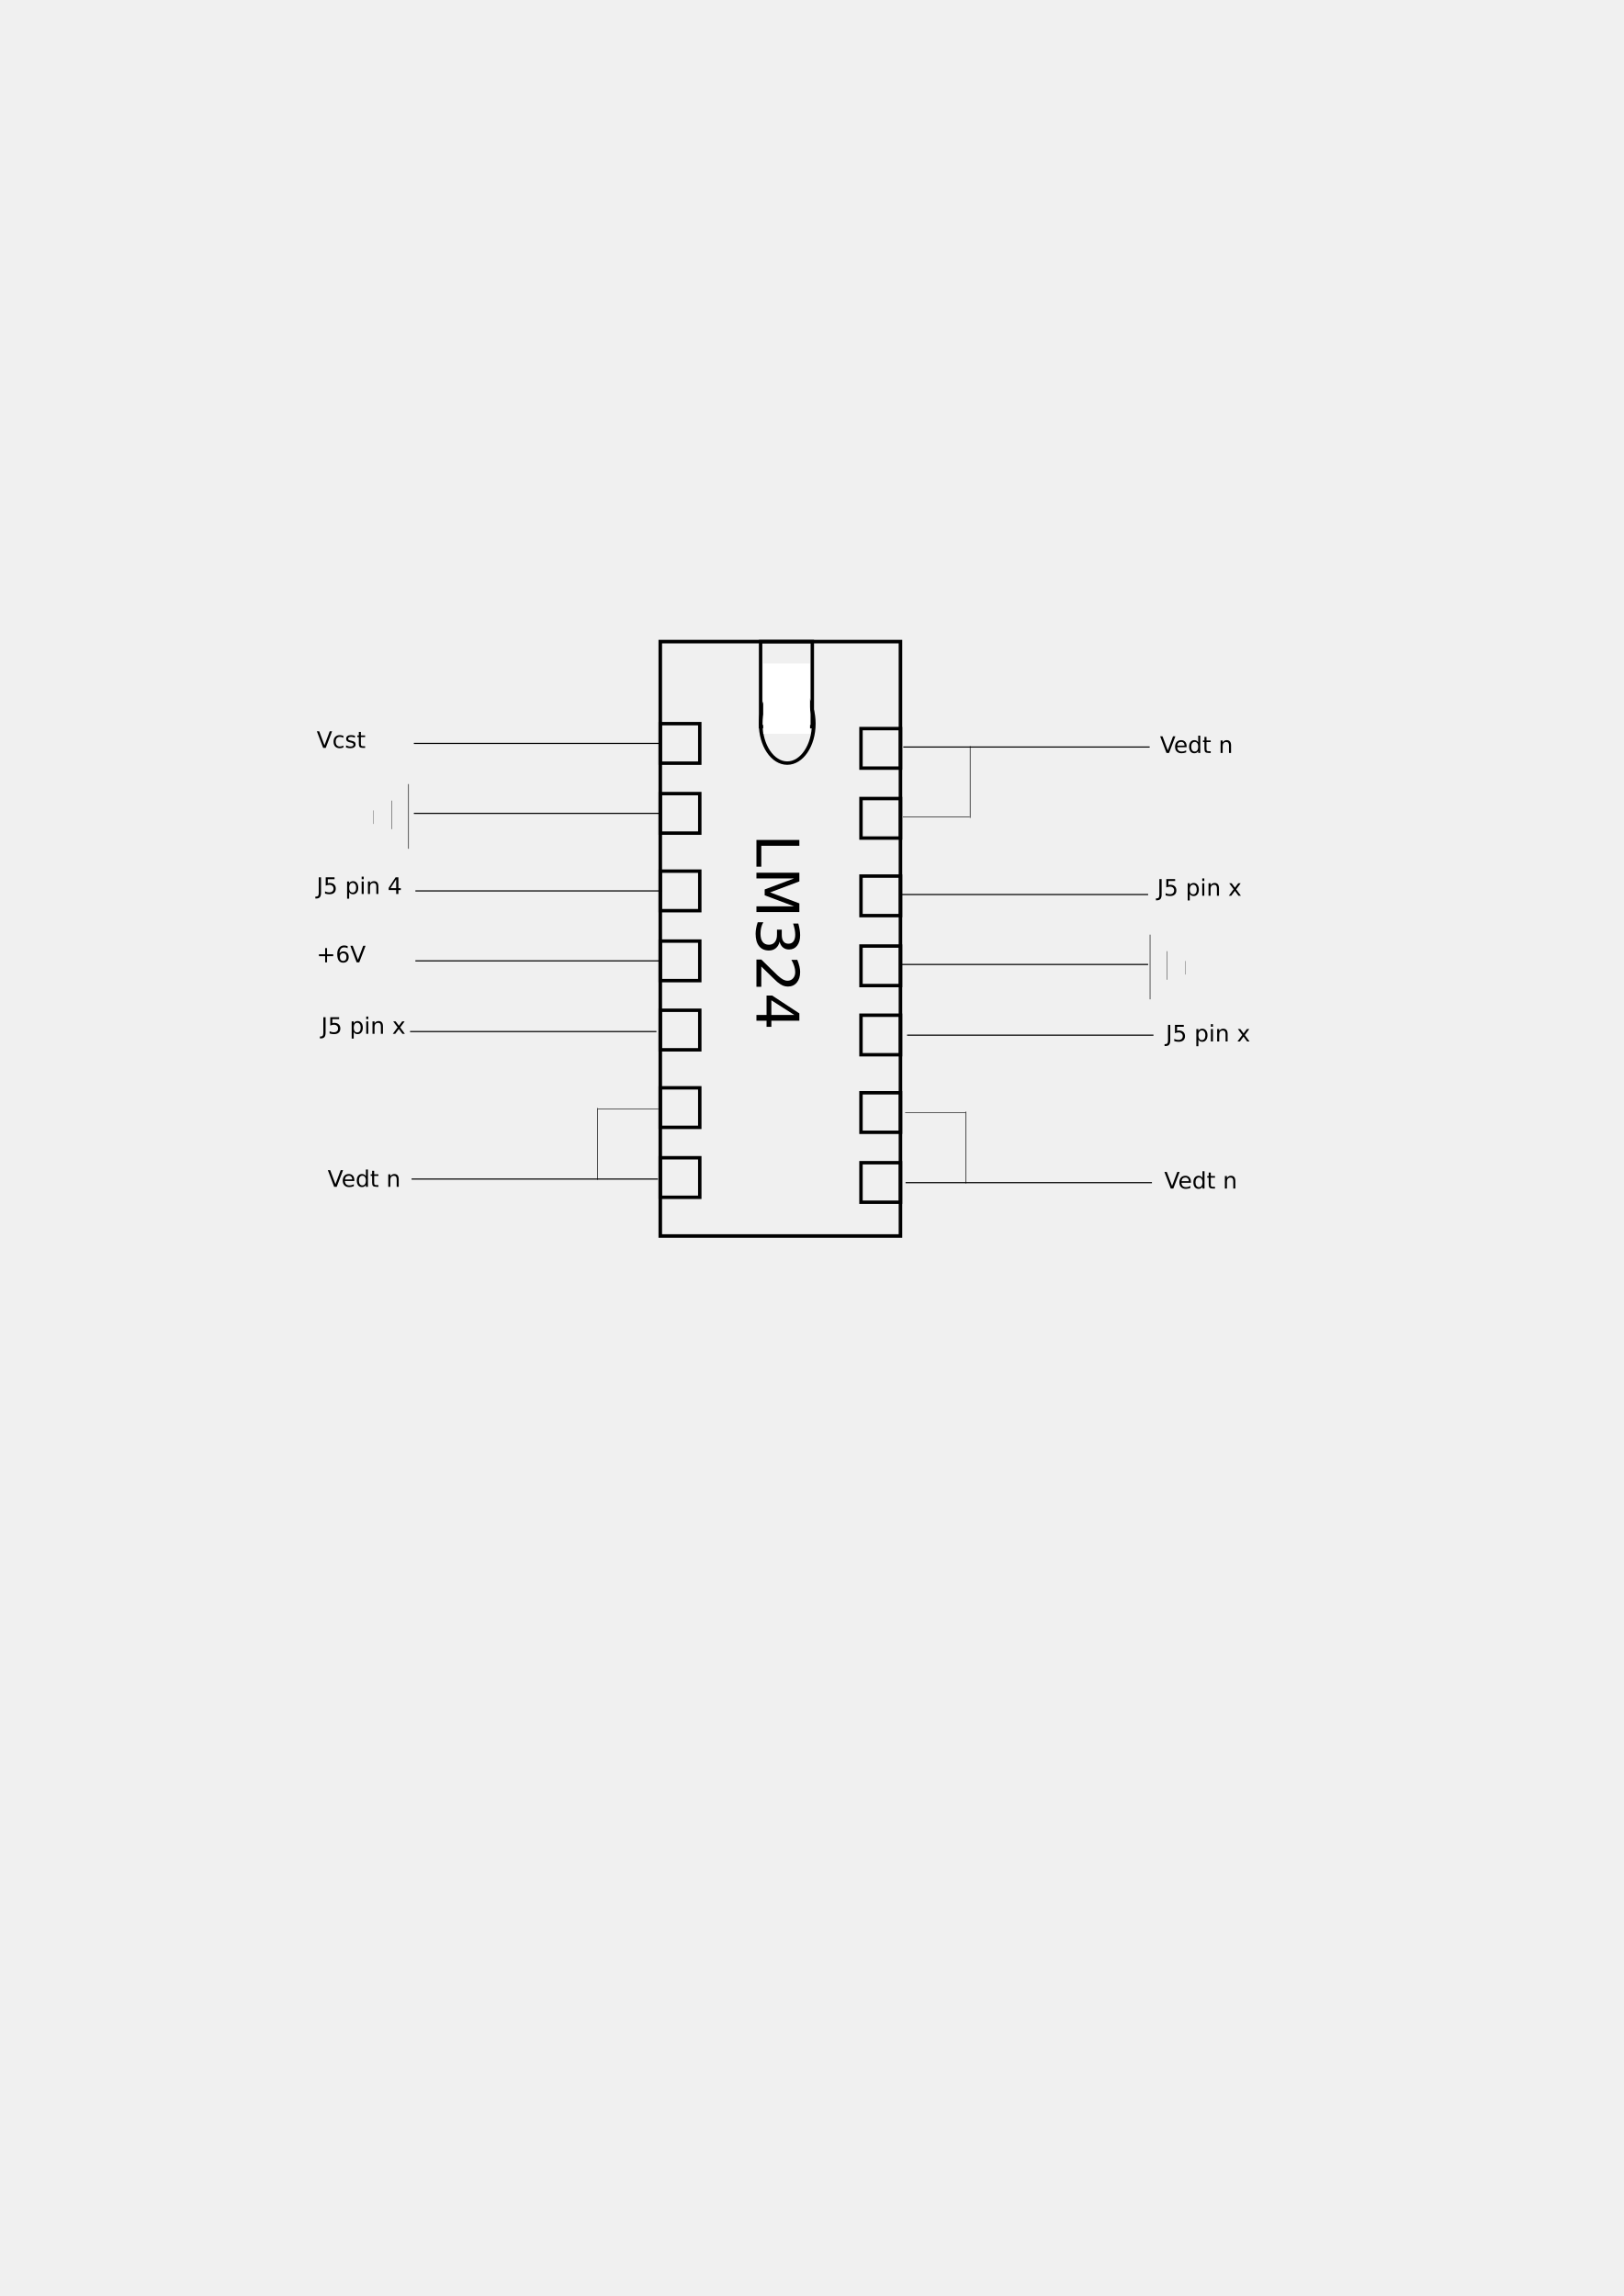
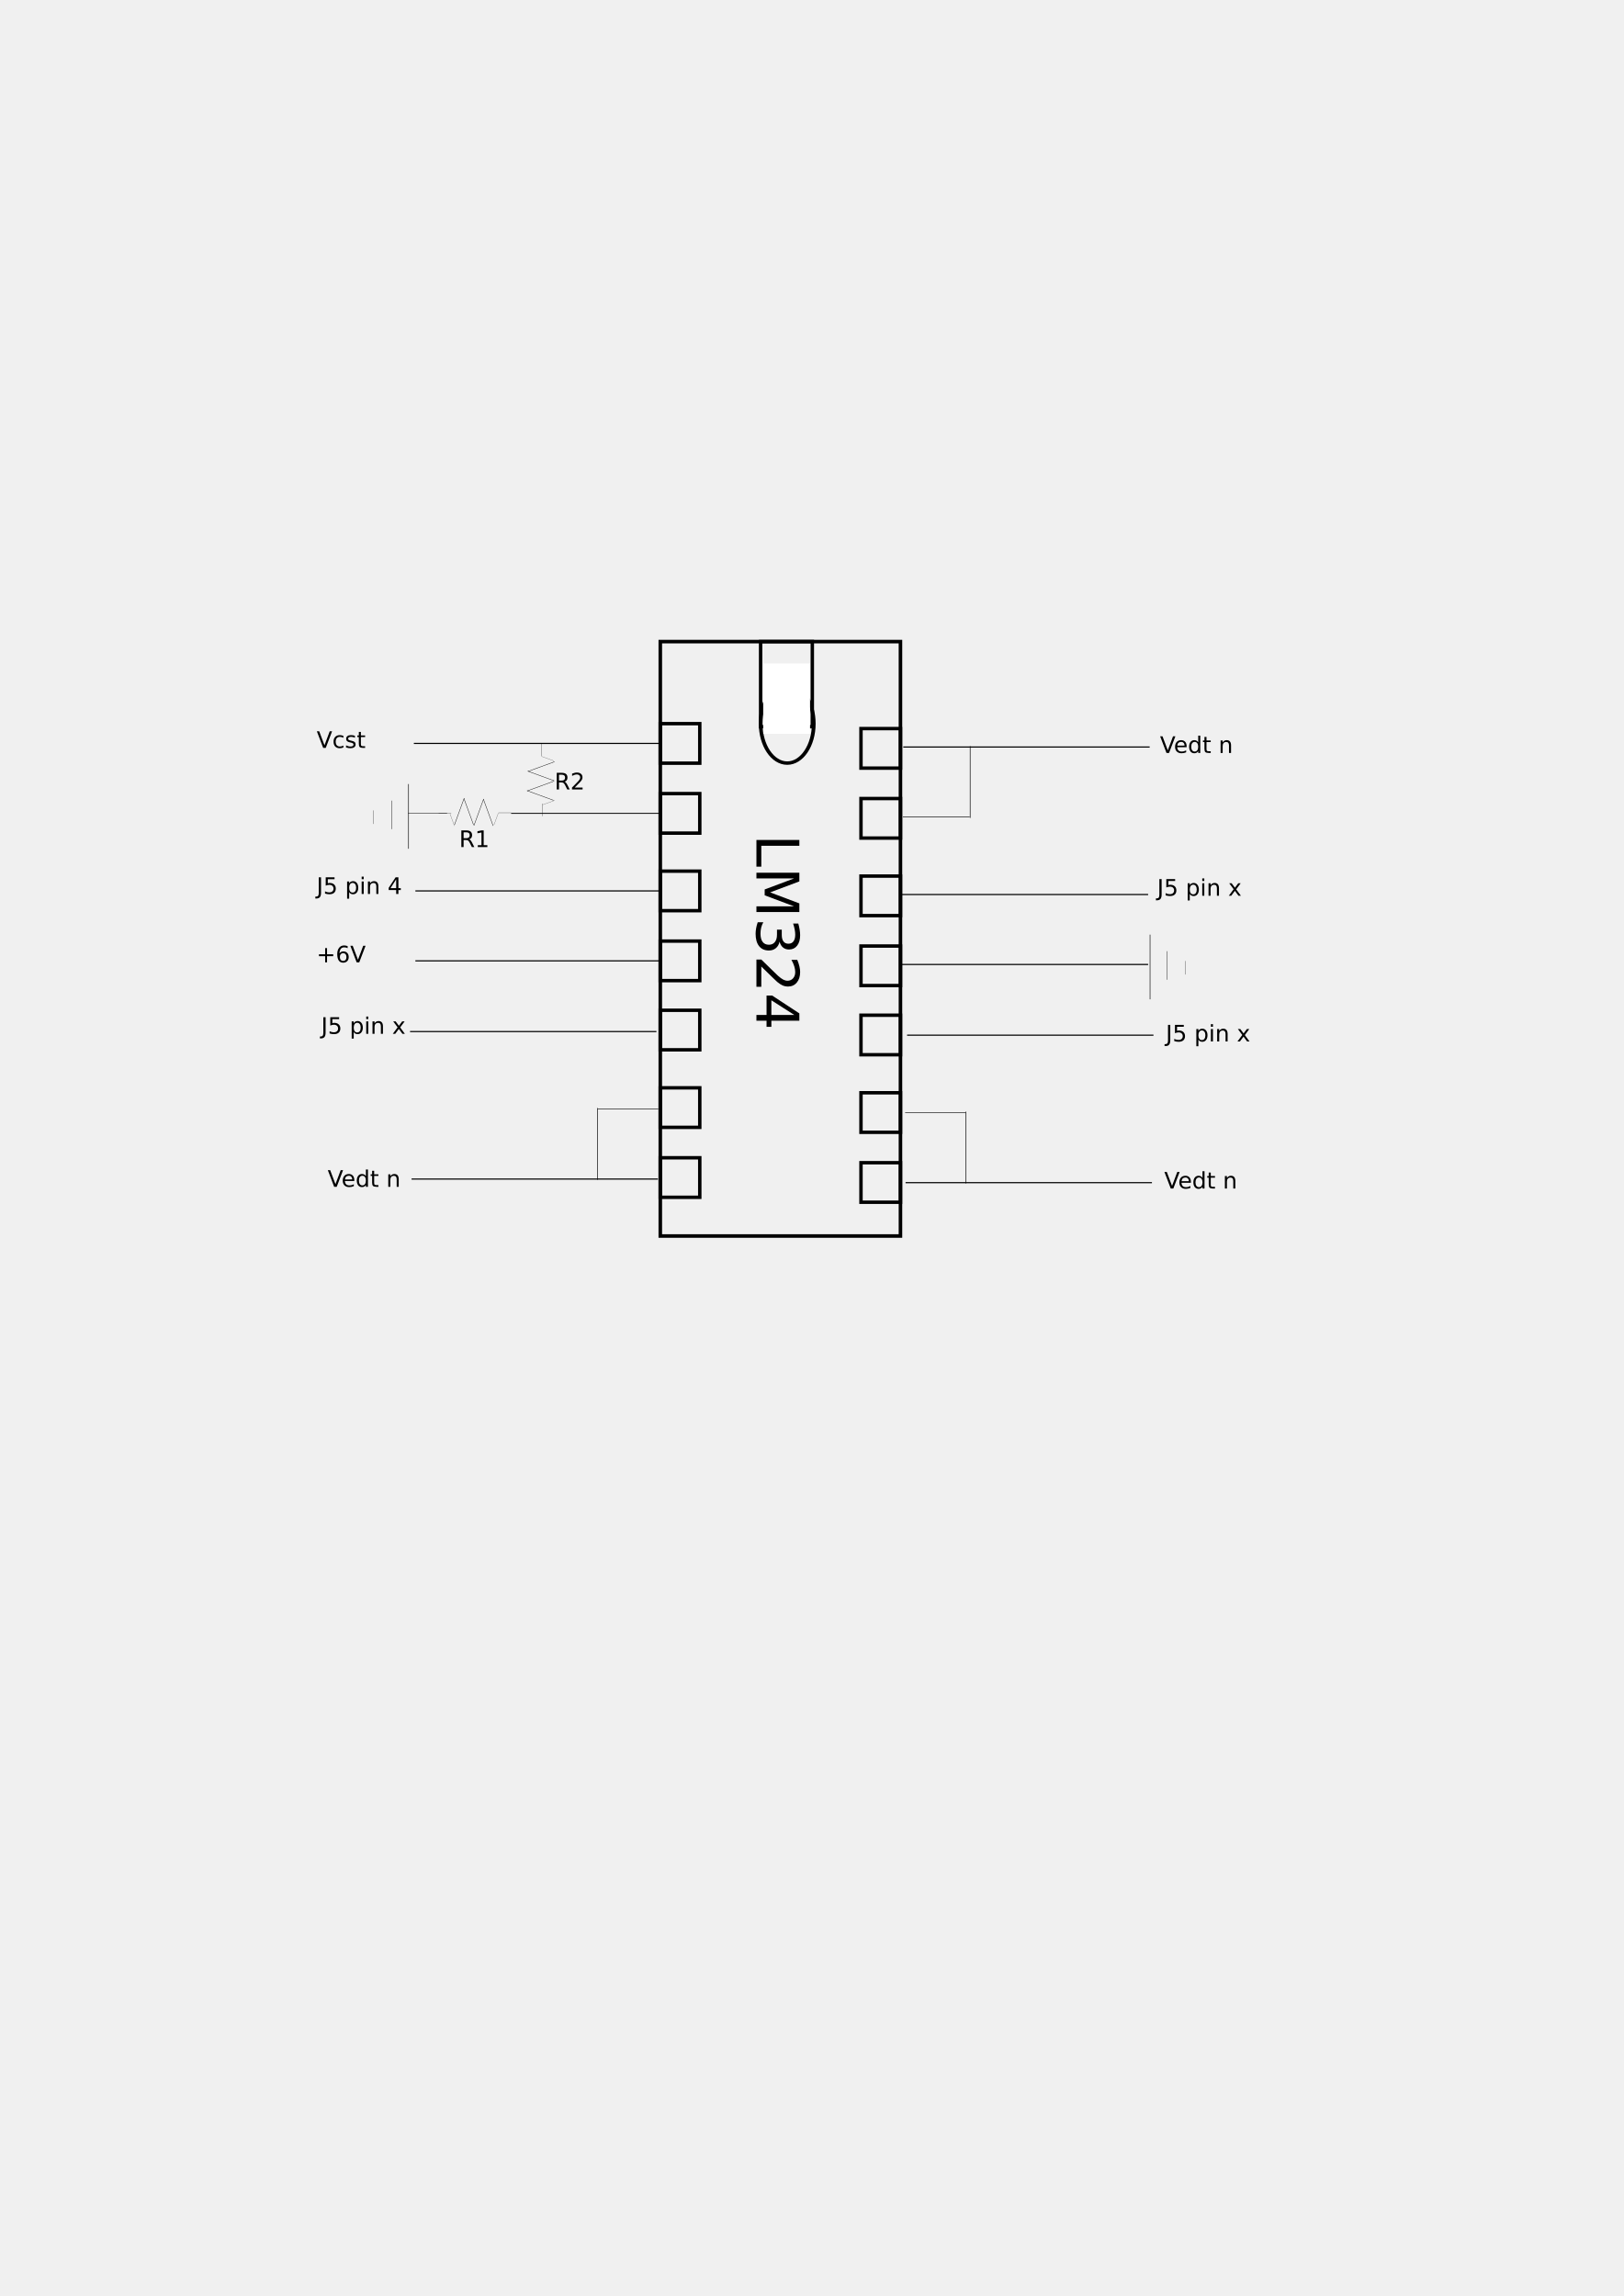
<svg xmlns="http://www.w3.org/2000/svg" width="744.094" height="1052.362" id="svg2">
  <defs id="defs4" />
  <g id="layer1">
    <rect style="fill:none;stroke:#000000;stroke-width:1.627;stroke-miterlimit:4;stroke-dasharray:none;stroke-opacity:1" id="rect2160" width="110.058" height="272.445" x="302.594" y="294.075" />
    <rect style="fill:none;stroke:#000000;stroke-width:1.569;stroke-miterlimit:4;stroke-dasharray:none;stroke-opacity:1" id="rect3136" width="23.696" height="39.029" x="348.563" y="294.046" />
    <path style="fill:none;stroke:#000000;stroke-width:3;stroke-miterlimit:4;stroke-dasharray:none;stroke-opacity:1" id="path3138" d="M 326.562 332.594 A 21.326 34.656 0 1 1  283.909,332.594 A 21.326 34.656 0 1 1  326.562 332.594 z" transform="matrix(0.5702975,0,0,0.5218917,186.6842,158.1026)" />
    <rect style="fill:none;stroke:#000000;stroke-width:1.569;stroke-miterlimit:4;stroke-dasharray:none;stroke-opacity:1" id="rect3140" width="18.12" height="18.12" x="302.564" y="331.681" />
    <rect style="fill:none;stroke:#000000;stroke-width:1.569;stroke-miterlimit:4;stroke-dasharray:none;stroke-opacity:1" id="rect3143" width="18.12" height="18.12" x="302.564" y="363.74" />
    <rect style="fill:none;stroke:#000000;stroke-width:1.569;stroke-miterlimit:4;stroke-dasharray:none;stroke-opacity:1" id="rect3145" width="18.12" height="18.12" x="302.564" y="399.284" />
    <rect style="fill:none;stroke:#000000;stroke-width:1.569;stroke-miterlimit:4;stroke-dasharray:none;stroke-opacity:1" id="rect3147" width="18.12" height="18.12" x="302.564" y="431.343" />
    <rect style="fill:none;stroke:#000000;stroke-width:1.569;stroke-miterlimit:4;stroke-dasharray:none;stroke-opacity:1" id="rect3149" width="18.12" height="18.12" x="302.564" y="463.054" />
    <rect style="fill:none;stroke:#000000;stroke-width:1.569;stroke-miterlimit:4;stroke-dasharray:none;stroke-opacity:1" id="rect3151" width="18.12" height="18.12" x="302.564" y="498.598" />
    <rect style="fill:none;stroke:#000000;stroke-width:1.569;stroke-miterlimit:4;stroke-dasharray:none;stroke-opacity:1" id="rect3153" width="18.12" height="18.12" x="302.564" y="530.657" />
    <rect style="fill:none;stroke:#000000;stroke-width:1.569;stroke-miterlimit:4;stroke-dasharray:none;stroke-opacity:1" id="rect3155" width="18.12" height="18.12" x="394.561" y="333.946" />
    <rect style="fill:none;stroke:#000000;stroke-width:1.569;stroke-miterlimit:4;stroke-dasharray:none;stroke-opacity:1" id="rect3157" width="18.12" height="18.12" x="394.561" y="366.005" />
    <rect style="fill:none;stroke:#000000;stroke-width:1.569;stroke-miterlimit:4;stroke-dasharray:none;stroke-opacity:1" id="rect3159" width="18.12" height="18.12" x="394.561" y="401.549" />
    <rect style="fill:none;stroke:#000000;stroke-width:1.569;stroke-miterlimit:4;stroke-dasharray:none;stroke-opacity:1" id="rect3161" width="18.12" height="18.12" x="394.561" y="433.608" />
    <rect style="fill:none;stroke:#000000;stroke-width:1.569;stroke-miterlimit:4;stroke-dasharray:none;stroke-opacity:1" id="rect3163" width="18.12" height="18.12" x="394.561" y="465.319" />
    <rect style="fill:none;stroke:#000000;stroke-width:1.569;stroke-miterlimit:4;stroke-dasharray:none;stroke-opacity:1" id="rect3165" width="18.12" height="18.12" x="394.561" y="500.863" />
    <rect style="fill:none;stroke:#000000;stroke-width:1.569;stroke-miterlimit:4;stroke-dasharray:none;stroke-opacity:1" id="rect3167" width="18.12" height="18.12" x="394.561" y="532.922" />
    <text xml:space="preserve" style="font-size:26.98px;font-style:normal;font-weight:normal;fill:#000000;fill-opacity:1;stroke:none;stroke-width:1px;stroke-linecap:butt;stroke-linejoin:miter;stroke-opacity:1;font-family:Bitstream Vera Sans" x="382.347" y="-346.648" id="text3169" transform="matrix(0,1,-1,0,0,0)">
      <tspan id="tspan3171" x="382.347" y="-346.648">LM324</tspan>
    </text>
    <path style="fill:none;fill-rule:evenodd;stroke:#000000;stroke-width:0.523px;stroke-linecap:butt;stroke-linejoin:miter;stroke-opacity:1" d="M 302.564,340.741 L 189.66,340.741" id="path3173" />
-     <path style="fill:none;fill-rule:evenodd;stroke:#000000;stroke-width:0.523px;stroke-linecap:butt;stroke-linejoin:miter;stroke-opacity:1" d="M 302.564,372.8 L 189.66,372.8" id="path3175" />
+     <path style="fill:none;fill-rule:evenodd;stroke:#000000;stroke-width:0.407px;stroke-linecap:butt;stroke-linejoin:miter;stroke-opacity:1" d="M 302.66,372.8 L 234.224,372.8" id="path3175" />
    <path style="fill:none;fill-rule:evenodd;stroke:#000000;stroke-width:0.523px;stroke-linecap:butt;stroke-linejoin:miter;stroke-opacity:1" d="M 303.261,408.344 L 190.357,408.344" id="path3177" />
    <path style="fill:none;fill-rule:evenodd;stroke:#000000;stroke-width:0.523px;stroke-linecap:butt;stroke-linejoin:miter;stroke-opacity:1" d="M 303.261,440.403 L 190.357,440.403" id="path3179" />
    <path style="fill:none;fill-rule:evenodd;stroke:#000000;stroke-width:0.523px;stroke-linecap:butt;stroke-linejoin:miter;stroke-opacity:1" d="M 300.822,472.811 L 187.918,472.811" id="path3181" />
    <path style="fill:none;fill-rule:evenodd;stroke:#000000;stroke-width:0.26px;stroke-linecap:butt;stroke-linejoin:miter;stroke-opacity:1" d="M 301.716,508.355 L 273.897,508.355" id="path3183" />
    <path style="fill:none;fill-rule:evenodd;stroke:#000000;stroke-width:0.523px;stroke-linecap:butt;stroke-linejoin:miter;stroke-opacity:1" d="M 301.519,540.414 L 188.615,540.414" id="path3185" />
    <text xml:space="preserve" style="font-size:10.457px;font-style:normal;font-variant:normal;font-weight:normal;font-stretch:normal;text-align:start;line-height:125%;writing-mode:lr-tb;text-anchor:start;fill:#000000;fill-opacity:1;stroke:none;stroke-width:1px;stroke-linecap:butt;stroke-linejoin:miter;stroke-opacity:1;font-family:Bitstream Vera Sans" x="145.056" y="441.1" id="text3187">
      <tspan id="tspan3189" x="145.056" y="441.1">+6V</tspan>
    </text>
    <text xml:space="preserve" style="font-size:10.457px;font-style:normal;font-variant:normal;font-weight:normal;font-stretch:normal;text-align:start;line-height:125%;writing-mode:lr-tb;text-anchor:start;fill:#000000;fill-opacity:1;stroke:none;stroke-width:1px;stroke-linecap:butt;stroke-linejoin:miter;stroke-opacity:1;font-family:Bitstream Vera Sans" x="145.056" y="409.738" id="text3191">
      <tspan id="tspan3193" x="145.056" y="409.738">J5 pin 4</tspan>
    </text>
    <text xml:space="preserve" style="font-size:10.457px;font-style:normal;font-variant:normal;font-weight:normal;font-stretch:normal;text-align:start;line-height:125%;writing-mode:lr-tb;text-anchor:start;fill:#000000;fill-opacity:1;stroke:none;stroke-width:1px;stroke-linecap:butt;stroke-linejoin:miter;stroke-opacity:1;font-family:Bitstream Vera Sans" x="147.147" y="473.856" id="text3195">
      <tspan id="tspan3197" x="147.147" y="473.856">J5 pin x</tspan>
    </text>
    <path style="fill:none;fill-rule:evenodd;stroke:#000000;stroke-width:0.268px;stroke-linecap:butt;stroke-linejoin:miter;stroke-opacity:1" d="M 187.215,389.022 L 187.215,359.365" id="path3213" />
    <path style="fill:none;fill-rule:evenodd;stroke:#000000;stroke-width:0.178px;stroke-linecap:butt;stroke-linejoin:miter;stroke-opacity:1" d="M 179.488,380.037 L 179.488,366.957" id="path3215" />
    <path style="fill:none;fill-rule:evenodd;stroke:#000000;stroke-width:0.123px;stroke-linecap:butt;stroke-linejoin:miter;stroke-opacity:1" d="M 171.125,377.645 L 171.125,371.441" id="path3217" />
    <text xml:space="preserve" style="font-size:10.457px;font-style:normal;font-variant:normal;font-weight:normal;font-stretch:normal;text-align:start;line-height:125%;writing-mode:lr-tb;text-anchor:start;fill:#000000;fill-opacity:1;stroke:none;stroke-width:1px;stroke-linecap:butt;stroke-linejoin:miter;stroke-opacity:1;font-family:Bitstream Vera Sans" x="145.126" y="342.798" id="text3225">
      <tspan id="tspan3227" x="145.126" y="342.798">Vcst</tspan>
    </text>
    <text xml:space="preserve" style="font-size:10.457px;font-style:normal;font-variant:normal;font-weight:normal;font-stretch:normal;text-align:start;line-height:125%;writing-mode:lr-tb;text-anchor:start;fill:#000000;fill-opacity:1;stroke:none;stroke-width:1px;stroke-linecap:butt;stroke-linejoin:miter;stroke-opacity:1;font-family:Bitstream Vera Sans" x="150.154" y="543.961" id="text3233">
      <tspan id="tspan3235" x="150.154" y="543.961">Vedt n</tspan>
    </text>
    <path style="fill:none;fill-rule:evenodd;stroke:#000000;stroke-width:0.282px;stroke-linecap:butt;stroke-linejoin:miter;stroke-opacity:1" d="M 273.877,540.755 L 273.877,507.865" id="path3237" />
    <path style="fill:none;fill-rule:evenodd;stroke:#000000;stroke-width:0.523px;stroke-linecap:butt;stroke-linejoin:miter;stroke-opacity:1" d="M 413.951,342.397 L 526.855,342.397" id="path3239" />
    <path style="fill:none;fill-rule:evenodd;stroke:#000000;stroke-width:0.272px;stroke-linecap:butt;stroke-linejoin:miter;stroke-opacity:1" d="M 413.76,374.456 L 444.396,374.456" id="path3241" />
    <path style="fill:none;fill-rule:evenodd;stroke:#000000;stroke-width:0.523px;stroke-linecap:butt;stroke-linejoin:miter;stroke-opacity:1" d="M 413.254,410 L 526.158,410" id="path3243" />
    <path style="fill:none;fill-rule:evenodd;stroke:#000000;stroke-width:0.523px;stroke-linecap:butt;stroke-linejoin:miter;stroke-opacity:1" d="M 413.254,442.059 L 526.158,442.059" id="path3245" />
    <path style="fill:none;fill-rule:evenodd;stroke:#000000;stroke-width:0.523px;stroke-linecap:butt;stroke-linejoin:miter;stroke-opacity:1" d="M 415.693,474.467 L 528.597,474.467" id="path3247" />
    <path style="fill:none;fill-rule:evenodd;stroke:#000000;stroke-width:0.26px;stroke-linecap:butt;stroke-linejoin:miter;stroke-opacity:1" d="M 414.799,510.011 L 442.618,510.011" id="path3249" />
    <path style="fill:none;fill-rule:evenodd;stroke:#000000;stroke-width:0.523px;stroke-linecap:butt;stroke-linejoin:miter;stroke-opacity:1" d="M 414.996,542.07 L 527.901,542.07" id="path3251" />
    <path style="fill:none;fill-rule:evenodd;stroke:#000000;stroke-width:0.268px;stroke-linecap:butt;stroke-linejoin:miter;stroke-opacity:1" d="M 527.036,458.043 L 527.036,428.386" id="path3265" />
    <path style="fill:none;fill-rule:evenodd;stroke:#000000;stroke-width:0.178px;stroke-linecap:butt;stroke-linejoin:miter;stroke-opacity:1" d="M 534.763,449.058 L 534.763,435.978" id="path3267" />
    <path style="fill:none;fill-rule:evenodd;stroke:#000000;stroke-width:0.123px;stroke-linecap:butt;stroke-linejoin:miter;stroke-opacity:1" d="M 543.126,446.666 L 543.126,440.461" id="path3269" />
    <path style="fill:none;fill-rule:evenodd;stroke:#000000;stroke-width:0.282px;stroke-linecap:butt;stroke-linejoin:miter;stroke-opacity:1" d="M 442.638,542.411 L 442.638,509.521" id="path3279" />
    <text xml:space="preserve" style="font-size:10.457px;font-style:normal;font-variant:normal;font-weight:normal;font-stretch:normal;text-align:start;line-height:125%;writing-mode:lr-tb;text-anchor:start;fill:#000000;fill-opacity:1;stroke:none;stroke-width:1px;stroke-linecap:butt;stroke-linejoin:miter;stroke-opacity:1;font-family:Bitstream Vera Sans" x="531.581" y="345.107" id="text3285">
      <tspan id="tspan3287" x="531.581" y="345.107">Vedt n</tspan>
    </text>
    <path style="fill:none;fill-rule:evenodd;stroke:#000000;stroke-width:0.282px;stroke-linecap:butt;stroke-linejoin:miter;stroke-opacity:1" d="M 444.598,374.89 L 444.598,342.001" id="path3295" />
    <text xml:space="preserve" style="font-size:10.457px;font-style:normal;font-variant:normal;font-weight:normal;font-stretch:normal;text-align:start;line-height:125%;writing-mode:lr-tb;text-anchor:start;fill:#000000;fill-opacity:1;stroke:none;stroke-width:1px;stroke-linecap:butt;stroke-linejoin:miter;stroke-opacity:1;font-family:Bitstream Vera Sans" x="530.273" y="410.559" id="text3301">
      <tspan id="tspan3303" x="530.273" y="410.559">J5 pin x</tspan>
    </text>
    <text xml:space="preserve" style="font-size:10.457px;font-style:normal;font-variant:normal;font-weight:normal;font-stretch:normal;text-align:start;line-height:125%;writing-mode:lr-tb;text-anchor:start;fill:#000000;fill-opacity:1;stroke:none;stroke-width:1px;stroke-linecap:butt;stroke-linejoin:miter;stroke-opacity:1;font-family:Bitstream Vera Sans" x="534.236" y="477.357" id="text3305">
      <tspan id="tspan3307" x="534.236" y="477.357">J5 pin x</tspan>
    </text>
    <text xml:space="preserve" style="font-size:10.457px;font-style:normal;font-variant:normal;font-weight:normal;font-stretch:normal;text-align:start;line-height:125%;writing-mode:lr-tb;text-anchor:start;fill:#000000;fill-opacity:1;stroke:none;stroke-width:1px;stroke-linecap:butt;stroke-linejoin:miter;stroke-opacity:1;font-family:Bitstream Vera Sans" x="533.539" y="544.764" id="text3309">
      <tspan id="tspan3311" x="533.539" y="544.764">Vedt n</tspan>
    </text>
    <rect style="fill:#ffffff;fill-opacity:1;stroke:none;stroke-width:3.077;stroke-miterlimit:4;stroke-dasharray:none;stroke-opacity:1" id="rect3313" width="21.471" height="32.227" x="349.753" y="304.121" />
+     <path style="fill:none;fill-rule:evenodd;stroke:#000000;stroke-width:0.177px;stroke-linecap:butt;stroke-linejoin:miter;stroke-opacity:1" d="M 254.148,349.129 L 241.978,353.558" id="path2218" />
+     <path style="fill:none;fill-rule:evenodd;stroke:#000000;stroke-width:0.177px;stroke-linecap:butt;stroke-linejoin:miter;stroke-opacity:1" d="M 254.013,357.889 L 241.843,353.459" id="path2220" />
+     <path style="fill:none;fill-rule:evenodd;stroke:#000000;stroke-width:0.177px;stroke-linecap:butt;stroke-linejoin:miter;stroke-opacity:1" d="M 253.81,358.06 L 241.64,362.49" id="path2222" />
+     <path style="fill:none;fill-rule:evenodd;stroke:#000000;stroke-width:0.177px;stroke-linecap:butt;stroke-linejoin:miter;stroke-opacity:1" d="M 253.675,366.821 L 241.505,362.391" id="path2224" />
+     <path style="fill:none;fill-rule:evenodd;stroke:#000000;stroke-width:0.08px;stroke-linecap:butt;stroke-linejoin:miter;stroke-opacity:1" d="M 253.791,348.735 L 248.29,346.733" id="path2226" />
+     <path style="fill:none;fill-rule:evenodd;stroke:#000000;stroke-width:0.08px;stroke-linecap:butt;stroke-linejoin:miter;stroke-opacity:1" d="M 248.696,368.855 L 254.197,366.853" id="path2228" />
+     <path style="fill:none;fill-rule:evenodd;stroke:#000000;stroke-width:0.118px;stroke-linecap:butt;stroke-linejoin:miter;stroke-opacity:1" d="M 248.199,346.642 L 248.199,340.887" id="path2230" />
+     <path style="fill:none;fill-rule:evenodd;stroke:#000000;stroke-width:0.118px;stroke-linecap:butt;stroke-linejoin:miter;stroke-opacity:1" d="M 248.469,374.084 L 248.469,368.33" id="path2232" />
+     <g id="g2250" transform="matrix(0,1,-1,0,514.8241,133.1884)">
+       <path id="path2234" d="M 245.307,288.853 L 233.137,293.283" style="fill:none;fill-rule:evenodd;stroke:#000000;stroke-width:0.177px;stroke-linecap:butt;stroke-linejoin:miter;stroke-opacity:1" />
+       <path id="path2236" d="M 245.171,297.613 L 233.001,293.184" style="fill:none;fill-rule:evenodd;stroke:#000000;stroke-width:0.177px;stroke-linecap:butt;stroke-linejoin:miter;stroke-opacity:1" />
+       <path id="path2238" d="M 244.968,297.785 L 232.798,302.215" style="fill:none;fill-rule:evenodd;stroke:#000000;stroke-width:0.177px;stroke-linecap:butt;stroke-linejoin:miter;stroke-opacity:1" />
+       <path id="path2240" d="M 244.833,306.545 L 232.663,302.116" style="fill:none;fill-rule:evenodd;stroke:#000000;stroke-width:0.177px;stroke-linecap:butt;stroke-linejoin:miter;stroke-opacity:1" />
+       <path id="path2242" d="M 244.949,288.459 L 239.449,286.457" style="fill:none;fill-rule:evenodd;stroke:#000000;stroke-width:0.08px;stroke-linecap:butt;stroke-linejoin:miter;stroke-opacity:1" />
+       <path id="path2244" d="M 239.855,308.579 L 245.355,306.577" style="fill:none;fill-rule:evenodd;stroke:#000000;stroke-width:0.08px;stroke-linecap:butt;stroke-linejoin:miter;stroke-opacity:1" />
+       <path id="path2246" d="M 239.357,286.367 L 239.357,280.612" style="fill:none;fill-rule:evenodd;stroke:#000000;stroke-width:0.118px;stroke-linecap:butt;stroke-linejoin:miter;stroke-opacity:1" />
+       <path id="path2248" d="M 239.628,313.809 L 239.628,308.054" style="fill:none;fill-rule:evenodd;stroke:#000000;stroke-width:0.118px;stroke-linecap:butt;stroke-linejoin:miter;stroke-opacity:1" />
+     </g>
+     <path style="fill:none;fill-rule:evenodd;stroke:#000000;stroke-width:0.208px;stroke-linecap:butt;stroke-linejoin:miter;stroke-opacity:1" d="M 204.886,372.726 L 187.035,372.726" id="path2260" />
+     <text xml:space="preserve" style="font-size:10.457px;font-style:normal;font-variant:normal;font-weight:normal;font-stretch:normal;text-align:start;line-height:125%;writing-mode:lr-tb;text-anchor:start;fill:#000000;fill-opacity:1;stroke:none;stroke-width:1px;stroke-linecap:butt;stroke-linejoin:miter;stroke-opacity:1;font-family:Bitstream Vera Sans" x="254.104" y="361.848" id="text2262">
+       <tspan id="tspan2264" x="254.104" y="361.848">R2</tspan>
+     </text>
+     <text xml:space="preserve" style="font-size:10.457px;font-style:normal;font-variant:normal;font-weight:normal;font-stretch:normal;text-align:start;line-height:125%;writing-mode:lr-tb;text-anchor:start;fill:#000000;fill-opacity:1;stroke:none;stroke-width:1px;stroke-linecap:butt;stroke-linejoin:miter;stroke-opacity:1;font-family:Bitstream Vera Sans" x="210.391" y="388.245" id="text2266">
+       <tspan id="tspan2268" x="210.391" y="388.245">R1</tspan>
+     </text>
  </g>
</svg>
